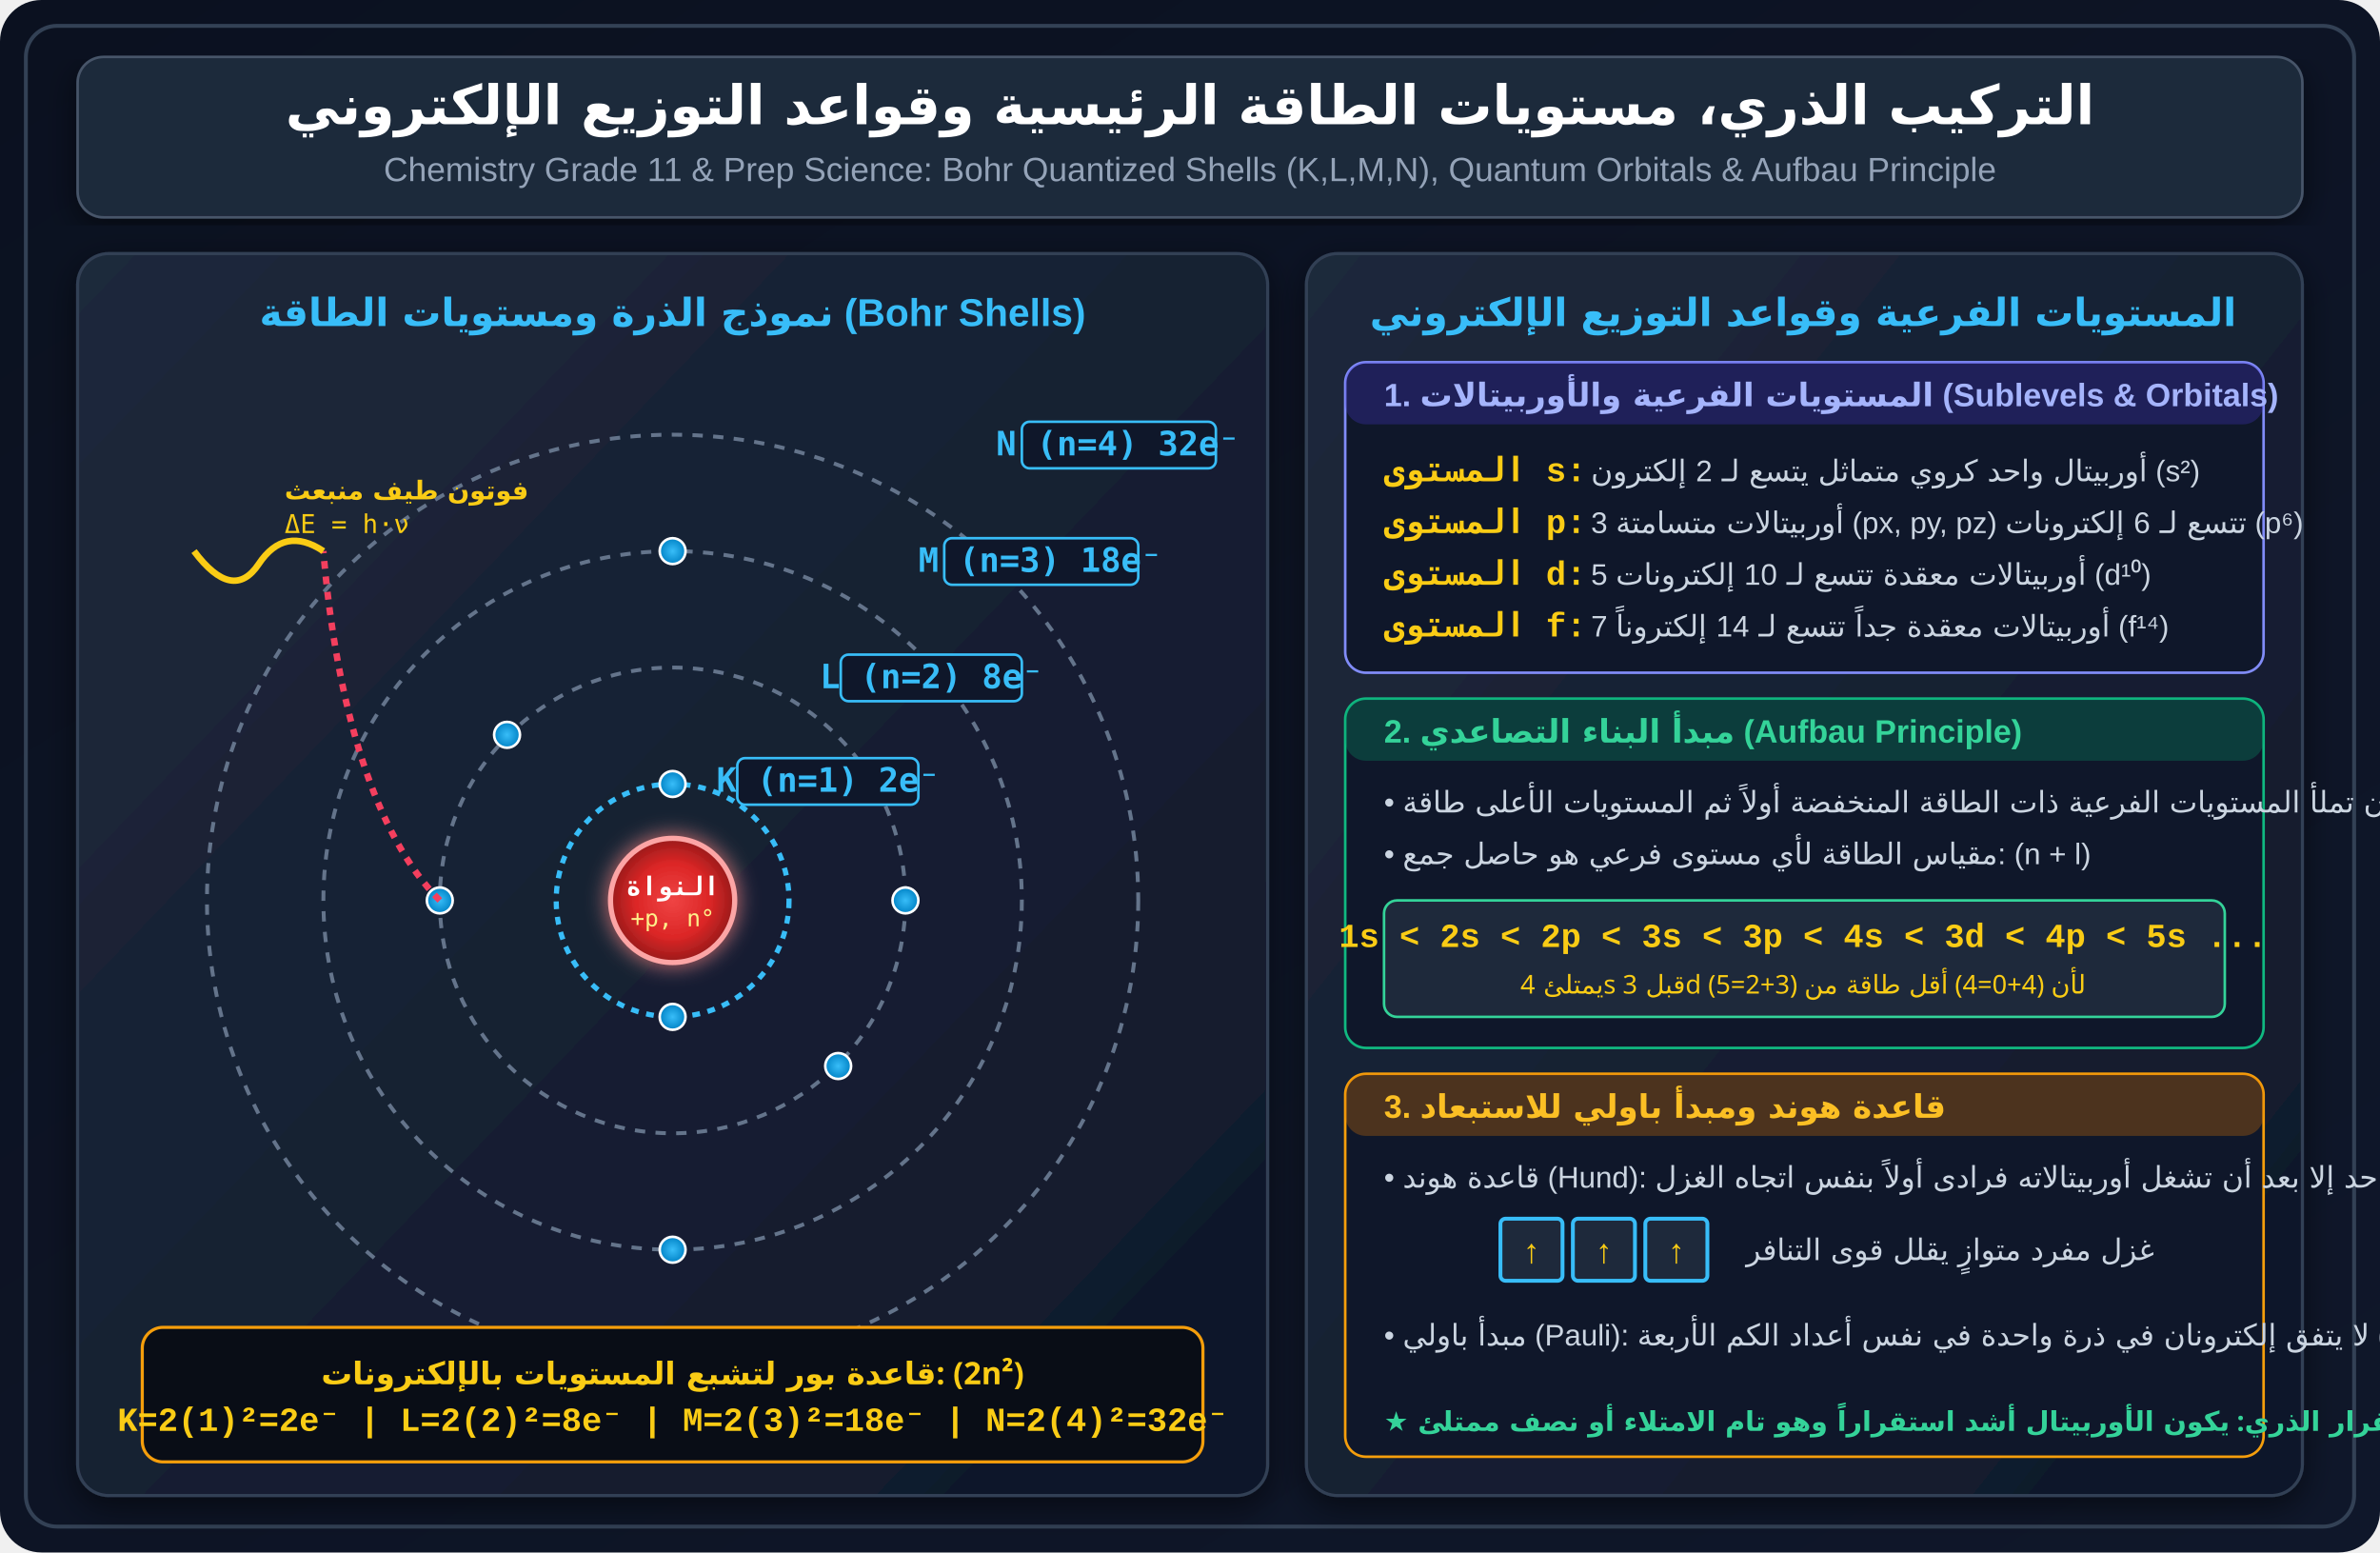
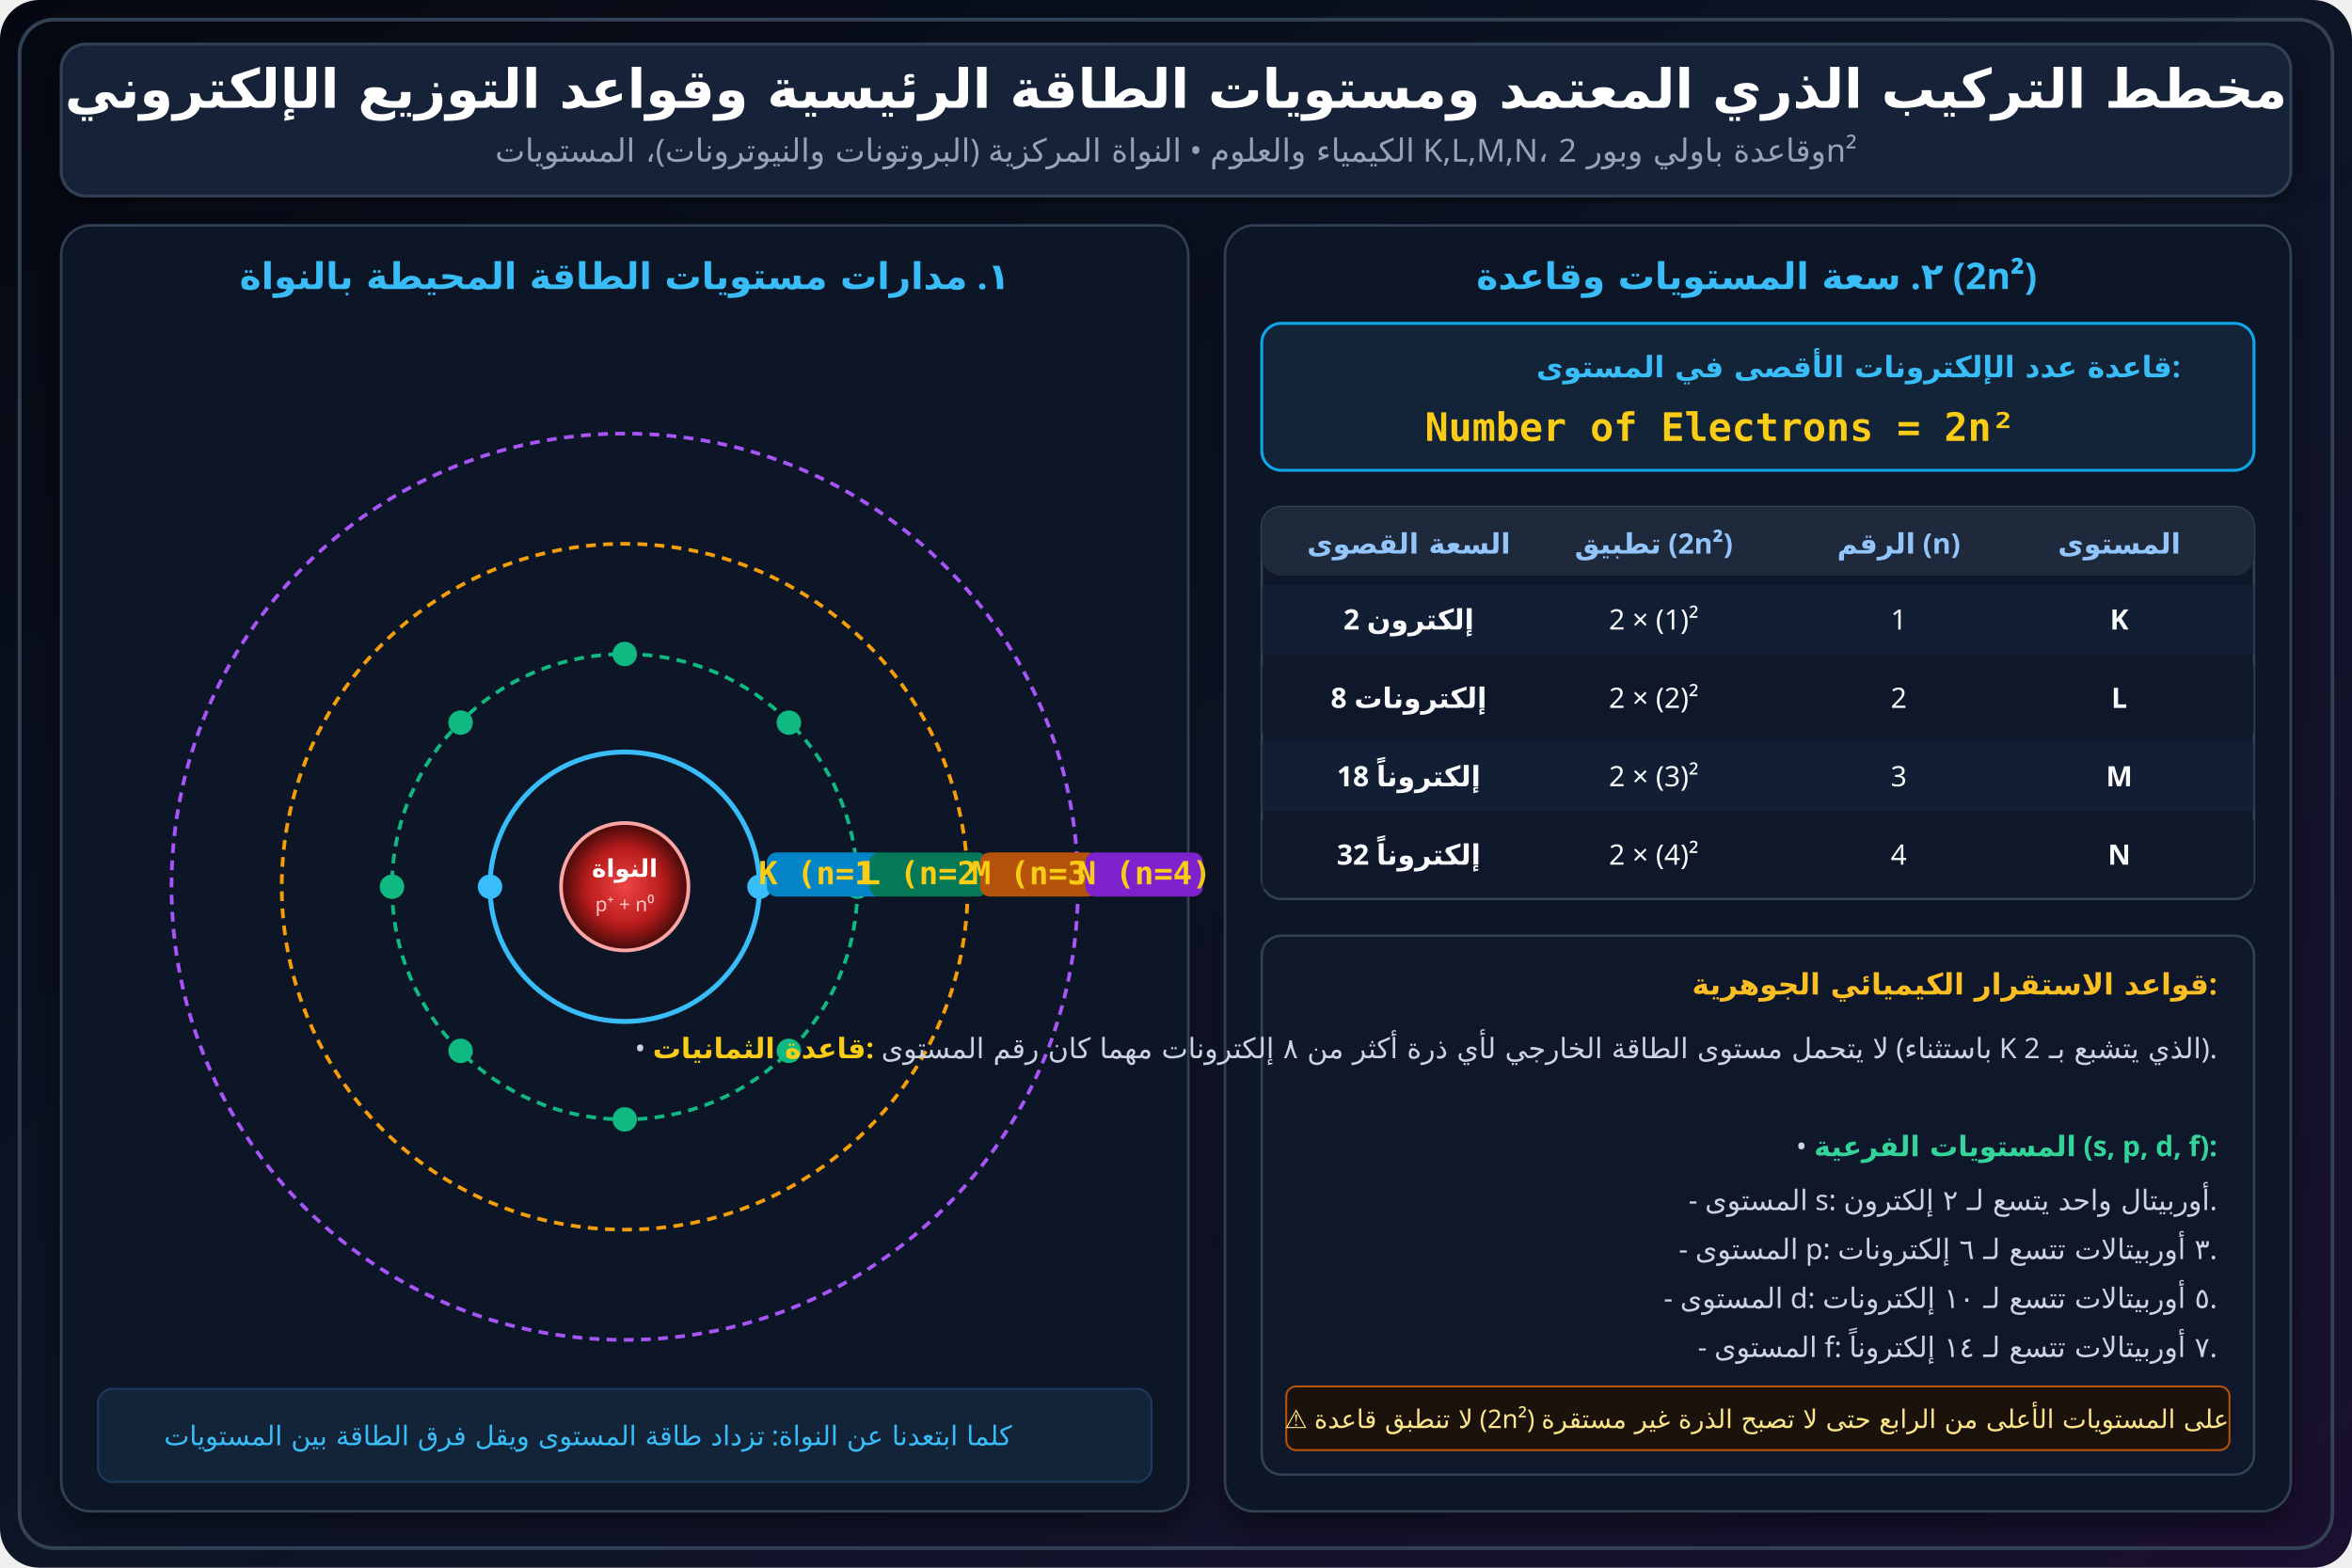
- <svg xmlns="http://www.w3.org/2000/svg" viewBox="0 0 920 600" width="100%" height="100%">
+ <svg xmlns="http://www.w3.org/2000/svg" viewBox="0 0 960 640" width="100%" height="100%">
  <defs>
-     <linearGradient id="bgGrad" x1="0%" y1="0%" x2="100%" y2="100%">
-       <stop offset="0%" stop-color="#0b1120" />
-       <stop offset="100%" stop-color="#0f172a" />
+     <linearGradient id="atomBg" x1="0%" y1="0%" x2="100%" y2="100%">
+       <stop offset="0%" stop-color="#050811" />
+       <stop offset="50%" stop-color="#0d1527" />
+       <stop offset="100%" stop-color="#1a102f" />
    </linearGradient>
-     <linearGradient id="cardGrad" x1="0%" y1="0%" x2="100%" y2="100%">
-       <stop offset="0%" stop-color="#1e293b" />
-       <stop offset="100%" stop-color="#0f172a" />
-     </linearGradient>
-     <radialGradient id="nucleusGrad" cx="50%" cy="50%" r="50%">
+     <radialGradient id="nucGlow" cx="50%" cy="50%" r="50%">
      <stop offset="0%" stop-color="#ef4444" />
-       <stop offset="60%" stop-color="#dc2626" />
-       <stop offset="100%" stop-color="#991b1b" />
+       <stop offset="60%" stop-color="#b91c1c" />
+       <stop offset="100%" stop-color="#450a0a" />
    </radialGradient>
-     <radialGradient id="electronGlow" cx="50%" cy="50%" r="50%">
-       <stop offset="0%" stop-color="#38bdf8" />
-       <stop offset="100%" stop-color="#0284c7" />
-     </radialGradient>
-     <filter id="glowFilter" x="-30%" y="-30%" width="160%" height="160%">
-       <feGaussianBlur stdDeviation="4" result="blur" />
-       <feComposite in="SourceGraphic" in2="blur" operator="over" />
-     </filter>
-     <filter id="cardShadow" x="-5%" y="-5%" width="110%" height="110%">
+     <filter id="shadow" x="-5%" y="-5%" width="110%" height="110%">
      <feDropShadow dx="0" dy="4" stdDeviation="6" flood-color="#000000" flood-opacity="0.5" />
    </filter>
  </defs>
  <style>
-     .main-title { font-family: 'Segoe UI', Tahoma, Cairo, Arial, sans-serif; font-size: 21px; font-weight: bold; fill: #ffffff; text-anchor: middle; }
-     .subtitle { font-family: 'Segoe UI', Tahoma, Cairo, Arial, sans-serif; font-size: 13px; fill: #94a3b8; text-anchor: middle; }
-     .card-title { font-family: 'Segoe UI', Tahoma, Cairo, Arial, sans-serif; font-size: 15px; font-weight: bold; fill: #38bdf8; text-anchor: middle; }
-     .shell-label { font-family: 'Consolas', monospace; font-size: 13px; font-weight: bold; fill: #38bdf8; }
-     .formula-bold { font-family: 'Consolas', 'Courier New', monospace; font-size: 13px; font-weight: bold; fill: #facc15; }
-     .rule-title { font-family: 'Segoe UI', Tahoma, Cairo, Arial, sans-serif; font-size: 12.5px; font-weight: bold; }
-     .body-desc { font-family: 'Segoe UI', Tahoma, Cairo, Arial, sans-serif; font-size: 11.5px; fill: #cbd5e1; }
+     .title-main { font-family: 'Cairo', 'Segoe UI', Tahoma, sans-serif; font-size: 22px; font-weight: 800; fill: #ffffff; text-anchor: middle; }
+     .subtitle { font-family: 'Cairo', 'Segoe UI', Tahoma, sans-serif; font-size: 13px; fill: #94a3b8; text-anchor: middle; }
+     .sec-title { font-family: 'Cairo', 'Segoe UI', Tahoma, sans-serif; font-size: 15px; font-weight: 700; fill: #38bdf8; text-anchor: middle; }
+     .shell-tag { font-family: 'Consolas', monospace; font-size: 13px; font-weight: bold; fill: #facc15; }
+     .text-body { font-family: 'Cairo', 'Segoe UI', Tahoma, sans-serif; font-size: 11.5px; fill: #cbd5e1; }
+     .tbl-hdr { font-family: 'Cairo', 'Segoe UI', Tahoma, sans-serif; font-size: 11.5px; font-weight: bold; fill: #93c5fd; text-anchor: middle; }
+     .tbl-val { font-family: 'Cairo', 'Segoe UI', Tahoma, sans-serif; font-size: 11.5px; fill: #f8fafc; text-anchor: middle; }
  </style>
-   <rect width="920" height="600" rx="16" fill="url(#bgGrad)" />
-   <rect x="10" y="10" width="900" height="580" rx="12" fill="none" stroke="#334155" stroke-width="1.5" />
-   <rect x="30" y="22" width="860" height="62" rx="10" fill="#1e293b" stroke="#475569" stroke-width="1" filter="url(#cardShadow)" />
-   <text x="460" y="48" class="main-title">التركيب الذري، مستويات الطاقة الرئيسية وقواعد التوزيع الإلكتروني</text>
-   <text x="460" y="70" class="subtitle">Chemistry Grade 11 &amp; Prep Science: Bohr Quantized Shells (K,L,M,N), Quantum Orbitals &amp; Aufbau Principle</text>
-   <g transform="translate(30, 98)">
-     <rect width="460" height="480" rx="12" fill="url(#cardGrad)" stroke="#334155" stroke-width="1.2" filter="url(#cardShadow)" />
-     <text x="230" y="28" class="card-title">نموذج الذرة ومستويات الطاقة (Bohr Shells)</text>
-     <g transform="translate(20, 15)">
-       <circle cx="210" cy="235" r="180" fill="none" stroke="#64748b" stroke-dasharray="4,4" stroke-width="1.5" />
-       <circle cx="210" cy="235" r="135" fill="none" stroke="#64748b" stroke-dasharray="4,4" stroke-width="1.5" />
-       <circle cx="210" cy="235" r="90" fill="none" stroke="#64748b" stroke-dasharray="4,4" stroke-width="1.5" />
-       <circle cx="210" cy="235" r="45" fill="none" stroke="#38bdf8" stroke-dasharray="3,3" stroke-width="2" />
-       <circle cx="210" cy="235" r="24" fill="url(#nucleusGrad)" stroke="#fca5a5" stroke-width="2" filter="url(#glowFilter)" />
-       <text x="210" y="233" font-family="'Consolas', Cairo" font-size="10" font-weight="bold" fill="#ffffff" text-anchor="middle">النواة</text>
-       <text x="210" y="245" font-family="'Consolas'" font-size="9" fill="#fef08a" text-anchor="middle">+p, n°</text>
-       <circle cx="210" cy="190" r="5" fill="url(#electronGlow)" stroke="#ffffff" stroke-width="1" />
-       <circle cx="210" cy="280" r="5" fill="url(#electronGlow)" stroke="#ffffff" stroke-width="1" />
-       <circle cx="120" cy="235" r="5" fill="url(#electronGlow)" stroke="#ffffff" stroke-width="1" />
-       <circle cx="300" cy="235" r="5" fill="url(#electronGlow)" stroke="#ffffff" stroke-width="1" />
-       <circle cx="146" cy="171" r="5" fill="url(#electronGlow)" stroke="#ffffff" stroke-width="1" />
-       <circle cx="274" cy="299" r="5" fill="url(#electronGlow)" stroke="#ffffff" stroke-width="1" />
-       <circle cx="210" cy="100" r="5" fill="url(#electronGlow)" stroke="#ffffff" stroke-width="1" />
-       <circle cx="210" cy="370" r="5" fill="url(#electronGlow)" stroke="#ffffff" stroke-width="1" />
-       <rect x="235" y="180" width="70" height="18" rx="3" fill="#0f172a" stroke="#38bdf8" stroke-width="1" />
-       <text x="270" y="193" class="shell-label" font-size="10" text-anchor="middle">K (n=1) 2e⁻</text>
-       <rect x="275" y="140" width="70" height="18" rx="3" fill="#0f172a" stroke="#38bdf8" stroke-width="1" />
-       <text x="310" y="153" class="shell-label" font-size="10" text-anchor="middle">L (n=2) 8e⁻</text>
-       <rect x="315" y="95" width="75" height="18" rx="3" fill="#0f172a" stroke="#38bdf8" stroke-width="1" />
-       <text x="352" y="108" class="shell-label" font-size="10" text-anchor="middle">M (n=3) 18e⁻</text>
-       <rect x="345" y="50" width="75" height="18" rx="3" fill="#0f172a" stroke="#38bdf8" stroke-width="1" />
-       <text x="382" y="63" class="shell-label" font-size="10" text-anchor="middle">N (n=4) 32e⁻</text>
-       <path d="M 120 235 C 95 210, 80 160, 75 100" fill="none" stroke="#f43f5e" stroke-width="2.5" stroke-dasharray="3,3" />
-       <path d="M 75 100 Q 60 90, 50 105 T 25 100" fill="none" stroke="#facc15" stroke-width="2.5" />
-       <text x="60" y="80" font-family="'Segoe UI', Cairo" font-size="10" font-weight="bold" fill="#facc15">فوتون طيف منبعث</text>
-       <text x="60" y="93" font-family="'Consolas'" font-size="10" fill="#facc15">ΔE = h·ν</text>
+   <rect width="960" height="640" rx="16" fill="url(#atomBg)" />
+   <rect x="8" y="8" width="944" height="624" rx="14" fill="none" stroke="#334155" stroke-width="1.5" />
+   <rect x="25" y="18" width="910" height="62" rx="10" fill="#132338" stroke="#334155" stroke-width="1.2" filter="url(#shadow)" />
+   <text x="480" y="44" class="title-main">مخطط التركيب الذري المعتمد ومستويات الطاقة الرئيسية وقواعد التوزيع الإلكتروني</text>
+   <text x="480" y="66" class="subtitle">الكيمياء والعلوم • النواة المركزية (البروتونات والنيوترونات)، المستويات K,L,M,N، وقاعدة باولي وبور 2n²</text>
+   <g transform="translate(25, 92)">
+     <rect width="460" height="525" rx="12" fill="#0c1728" stroke="#334155" stroke-width="1" filter="url(#shadow)" />
+     <text x="230" y="26" class="sec-title">١. مدارات مستويات الطاقة المحيطة بالنواة</text>
+     <g transform="translate(230, 270)">
+       <circle cx="0" cy="0" r="185" fill="none" stroke="#a855f7" stroke-width="1.5" stroke-dasharray="4 3" />
+       <circle cx="0" cy="0" r="140" fill="none" stroke="#f59e0b" stroke-width="1.5" stroke-dasharray="4 3" />
+       <circle cx="0" cy="0" r="95" fill="none" stroke="#10b981" stroke-width="1.5" stroke-dasharray="4 3" />
+       <circle cx="0" cy="0" r="55" fill="none" stroke="#38bdf8" stroke-width="2" />
+       <circle cx="0" cy="0" r="26" fill="url(#nucGlow)" stroke="#fca5a5" stroke-width="1.5" />
+       <text x="0" y="-4" font-family="'Cairo', sans-serif" font-size="10" font-weight="bold" fill="#ffffff" text-anchor="middle">النواة</text>
+       <text x="0" y="10" font-family="'Cairo', sans-serif" font-size="8" fill="#fecaca" text-anchor="middle">p⁺ + n⁰</text>
+       <circle cx="55" cy="0" r="5" fill="#38bdf8" />
+       <circle cx="-55" cy="0" r="5" fill="#38bdf8" />
+       <circle cx="0" cy="95" r="5" fill="#10b981" />
+       <circle cx="0" cy="-95" r="5" fill="#10b981" />
+       <circle cx="67" cy="67" r="5" fill="#10b981" />
+       <circle cx="-67" cy="-67" r="5" fill="#10b981" />
+       <circle cx="67" cy="-67" r="5" fill="#10b981" />
+       <circle cx="-67" cy="67" r="5" fill="#10b981" />
+       <circle cx="95" cy="0" r="5" fill="#10b981" />
+       <circle cx="-95" cy="0" r="5" fill="#10b981" />
+       <rect x="58" y="-14" width="48" height="18" rx="4" fill="#0284c7" />
+       <text x="82" y="-1" class="shell-tag" font-size="10" fill="#ffffff" text-anchor="middle">K (n=1)</text>
+       <rect x="100" y="-14" width="48" height="18" rx="4" fill="#047857" />
+       <text x="124" y="-1" class="shell-tag" font-size="10" fill="#ffffff" text-anchor="middle">L (n=2)</text>
+       <rect x="145" y="-14" width="48" height="18" rx="4" fill="#b45309" />
+       <text x="169" y="-1" class="shell-tag" font-size="10" fill="#ffffff" text-anchor="middle">M (n=3)</text>
+       <rect x="188" y="-14" width="48" height="18" rx="4" fill="#7e22ce" />
+       <text x="212" y="-1" class="shell-tag" font-size="10" fill="#ffffff" text-anchor="middle">N (n=4)</text>
    </g>
-     <g transform="translate(25, 415)">
-       <rect width="410" height="52" rx="8" fill="#090d16" stroke="#f59e0b" stroke-width="1.2" />
-       <text x="205" y="22" font-family="'Segoe UI', Cairo" font-size="12" font-weight="bold" fill="#facc15" text-anchor="middle">قاعدة بور لتشبع المستويات بالإلكترونات: (2n²)</text>
-       <text x="205" y="40" class="formula-bold" text-anchor="middle">K=2(1)²=2e⁻ | L=2(2)²=8e⁻ | M=2(3)²=18e⁻ | N=2(4)²=32e⁻</text>
+     <rect x="15" y="475" width="430" height="38" rx="6" fill="#132338" stroke="#1e3a5f" stroke-width="0.8" />
+     <text x="215" y="498" font-family="'Cairo', sans-serif" font-size="11" fill="#38bdf8" text-anchor="middle">كلما ابتعدنا عن النواة: تزداد طاقة المستوى ويقل فرق الطاقة بين المستويات</text>
+   </g>
+   <g transform="translate(500, 92)">
+     <rect width="435" height="525" rx="12" fill="#0c1728" stroke="#334155" stroke-width="1" filter="url(#shadow)" />
+     <text x="217" y="26" class="sec-title">٢. سعة المستويات وقاعدة (2n²)</text>
+     <rect x="15" y="40" width="405" height="60" rx="8" fill="#132338" stroke="#0ea5e9" stroke-width="1.2" />
+     <text x="390" y="62" font-family="'Cairo', sans-serif" font-size="12" font-weight="bold" fill="#38bdf8" text-anchor="end">قاعدة عدد الإلكترونات الأقصى في المستوى:</text>
+     <text x="202" y="88" font-family="'Consolas', monospace" font-size="16" font-weight="bold" fill="#facc15" text-anchor="middle">Number of Electrons = 2n²</text>
+     <g transform="translate(15, 115)">
+       <rect width="405" height="160" rx="8" fill="#0f172a" stroke="#334155" stroke-width="1" />
+       <rect width="405" height="28" rx="8" fill="#1e293b" />
+       <text x="350" y="19" class="tbl-hdr">المستوى</text>
+       <text x="260" y="19" class="tbl-hdr">الرقم (n)</text>
+       <text x="160" y="19" class="tbl-hdr">تطبيق (2n²)</text>
+       <text x="60" y="19" class="tbl-hdr">السعة القصوى</text>
+       <rect y="32" width="405" height="28" fill="#132338" opacity="0.6" />
+       <text x="350" y="50" class="tbl-val" font-weight="bold" fill="#38bdf8">K</text>
+       <text x="260" y="50" class="tbl-val">1</text>
+       <text x="160" y="50" class="tbl-val">2 × (1)²</text>
+       <text x="60" y="50" class="tbl-val" font-weight="bold" fill="#38bdf8">2 إلكترون</text>
+       <rect y="64" width="405" height="28" fill="#0f172a" opacity="0.6" />
+       <text x="350" y="82" class="tbl-val" font-weight="bold" fill="#10b981">L</text>
+       <text x="260" y="82" class="tbl-val">2</text>
+       <text x="160" y="82" class="tbl-val">2 × (2)²</text>
+       <text x="60" y="82" class="tbl-val" font-weight="bold" fill="#10b981">8 إلكترونات</text>
+       <rect y="96" width="405" height="28" fill="#132338" opacity="0.6" />
+       <text x="350" y="114" class="tbl-val" font-weight="bold" fill="#f59e0b">M</text>
+       <text x="260" y="114" class="tbl-val">3</text>
+       <text x="160" y="114" class="tbl-val">2 × (3)²</text>
+       <text x="60" y="114" class="tbl-val" font-weight="bold" fill="#f59e0b">18 إلكتروناً</text>
+       <rect y="128" width="405" height="28" fill="#0f172a" opacity="0.6" />
+       <text x="350" y="146" class="tbl-val" font-weight="bold" fill="#a855f7">N</text>
+       <text x="260" y="146" class="tbl-val">4</text>
+       <text x="160" y="146" class="tbl-val">2 × (4)²</text>
+       <text x="60" y="146" class="tbl-val" font-weight="bold" fill="#a855f7">32 إلكتروناً</text>
    </g>
-   </g>
-   <g transform="translate(505, 98)">
-     <rect width="385" height="480" rx="12" fill="url(#cardGrad)" stroke="#334155" stroke-width="1.2" filter="url(#cardShadow)" />
-     <text x="192" y="28" class="card-title">المستويات الفرعية وقواعد التوزيع الإلكتروني</text>
-     <g transform="translate(15, 42)">
-       <rect width="355" height="120" rx="8" fill="#0f172a" stroke="#818cf8" stroke-width="1" />
-       <rect x="0" y="0" width="355" height="24" rx="8" fill="#4338ca" fill-opacity="0.3" />
-       <text x="15" y="17" class="rule-title" fill="#a5b4fc">1. المستويات الفرعية والأوربيتالات (Sublevels &amp; Orbitals)</text>
-       <g transform="translate(15, 30)">
-         <text x="0" y="16" class="formula-bold" fill="#38bdf8">المستوى s:</text>
-         <text x="80" y="16" class="body-desc">أوربيتال واحد كروي متماثل يتسع لـ 2 إلكترون (s²)</text>
-         <text x="0" y="36" class="formula-bold" fill="#34d399">المستوى p:</text>
-         <text x="80" y="36" class="body-desc">3 أوربيتالات متسامتة (px, py, pz) تتسع لـ 6 إلكترونات (p⁶)</text>
-         <text x="0" y="56" class="formula-bold" fill="#f59e0b">المستوى d:</text>
-         <text x="80" y="56" class="body-desc">5 أوربيتالات معقدة تتسع لـ 10 إلكترونات (d¹⁰)</text>
-         <text x="0" y="76" class="formula-bold" fill="#f43f5e">المستوى f:</text>
-         <text x="80" y="76" class="body-desc">7 أوربيتالات معقدة جداً تتسع لـ 14 إلكتروناً (f¹⁴)</text>
-       </g>
-     </g>
-     <g transform="translate(15, 172)">
-       <rect width="355" height="135" rx="8" fill="#0f172a" stroke="#10b981" stroke-width="1" />
-       <rect x="0" y="0" width="355" height="24" rx="8" fill="#059669" fill-opacity="0.3" />
-       <text x="15" y="17" class="rule-title" fill="#34d399">2. مبدأ البناء التصاعدي (Aufbau Principle)</text>
-       <text x="15" y="44" class="body-desc">• النص: لابد للإلكترونات أن تملأ المستويات الفرعية ذات الطاقة المنخفضة أولاً ثم المستويات الأعلى طاقة.</text>
-       <text x="15" y="64" class="body-desc">• مقياس الطاقة لأي مستوى فرعي هو حاصل جمع: (n + l)</text>
-       <rect x="15" y="78" width="325" height="45" rx="5" fill="#1e293b" stroke="#34d399" stroke-width="1" />
-       <text x="177" y="96" class="formula-bold" font-size="11" fill="#38bdf8" text-anchor="middle">1s &lt; 2s &lt; 2p &lt; 3s &lt; 3p &lt; 4s &lt; 3d &lt; 4p &lt; 5s ...</text>
-       <text x="177" y="114" font-family="'Segoe UI', Cairo" font-size="10" fill="#facc15" text-anchor="middle">يمتلئ 4s قبل 3d لأن (4+0=4) أقل طاقة من (3+2=5)</text>
-     </g>
-     <g transform="translate(15, 317)">
-       <rect width="355" height="148" rx="8" fill="#0f172a" stroke="#f59e0b" stroke-width="1" />
-       <rect x="0" y="0" width="355" height="24" rx="8" fill="#d97706" fill-opacity="0.3" />
-       <text x="15" y="17" class="rule-title" fill="#fbbf24">3. قاعدة هوند ومبدأ باولي للاستبعاد</text>
-       <text x="15" y="44" class="body-desc">• قاعدة هوند (Hund): لا يحدث ازدواج بين إلكترونين في أوربيتال فرعي واحد إلا بعد أن تشغل أوربيتالاته فرادى أولاً بنفس اتجاه الغزل (↑).</text>
-       <g transform="translate(60, 56)">
-         <rect x="0" y="0" width="24" height="24" rx="2" fill="#1e293b" stroke="#38bdf8" stroke-width="1.5" />
-         <text x="12" y="17" class="formula-bold" fill="#38bdf8" text-anchor="middle">↑</text>
-         <rect x="28" y="0" width="24" height="24" rx="2" fill="#1e293b" stroke="#38bdf8" stroke-width="1.5" />
-         <text x="40" y="17" class="formula-bold" fill="#38bdf8" text-anchor="middle">↑</text>
-         <rect x="56" y="0" width="24" height="24" rx="2" fill="#1e293b" stroke="#38bdf8" stroke-width="1.5" />
-         <text x="68" y="17" class="formula-bold" fill="#38bdf8" text-anchor="middle">↑</text>
-         <text x="95" y="16" class="body-desc">غزل مفرد متوازٍ يقلل قوى التنافر</text>
-       </g>
-       <text x="15" y="105" class="body-desc">• مبدأ باولي (Pauli): لا يتفق إلكترونان في ذرة واحدة في نفس أعداد الكم الأربعة (n, l, m, s) أبداً؛ إذا اتفقا في المدار لابد أن يختلفا في الغزل (↑↓).</text>
-       <text x="15" y="138" font-family="'Segoe UI', Cairo" font-size="10.5" font-weight="bold" fill="#34d399">★ الاستقرار الذري: يكون الأوربيتال أشد استقراراً وهو تام الامتلاء أو نصف ممتلئ.</text>
+     <g transform="translate(15, 290)">
+       <rect width="405" height="220" rx="8" fill="#0f172a" stroke="#334155" stroke-width="1" />
+       <text x="390" y="24" font-family="'Cairo', sans-serif" font-size="12" font-weight="bold" fill="#fbbf24" text-anchor="end">قواعد الاستقرار الكيميائي الجوهرية:</text>
+       <text x="390" y="50" class="text-body" text-anchor="end">• <tspan fill="#facc15" font-weight="bold">قاعدة الثمانيات:</tspan> لا يتحمل مستوى الطاقة الخارجي لأي ذرة أكثر من ٨ إلكترونات مهما كان رقم المستوى (باستثناء K الذي يتشبع بـ 2).</text>
+       <text x="390" y="90" class="text-body" text-anchor="end">• <tspan fill="#34d399" font-weight="bold">المستويات الفرعية (s, p, d, f):</tspan>
+       </text>
+       <text x="390" y="112" class="text-body" text-anchor="end">  - المستوى s: أوربيتال واحد يتسع لـ ٢ إلكترون.</text>
+       <text x="390" y="132" class="text-body" text-anchor="end">  - المستوى p: ٣ أوربيتالات تتسع لـ ٦ إلكترونات.</text>
+       <text x="390" y="152" class="text-body" text-anchor="end">  - المستوى d: ٥ أوربيتالات تتسع لـ ١٠ إلكترونات.</text>
+       <text x="390" y="172" class="text-body" text-anchor="end">  - المستوى f: ٧ أوربيتالات تتسع لـ ١٤ إلكتروناً.</text>
+       <rect x="10" y="184" width="385" height="26" rx="4" fill="#1b120c" stroke="#b45309" stroke-width="0.8" />
+       <text x="202" y="201" font-family="'Cairo', sans-serif" font-size="10.5" fill="#fde68a" text-anchor="middle">⚠️ لا تنطبق قاعدة (2n²) على المستويات الأعلى من الرابع حتى لا تصبح الذرة غير مستقرة</text>
    </g>
  </g>
</svg>
